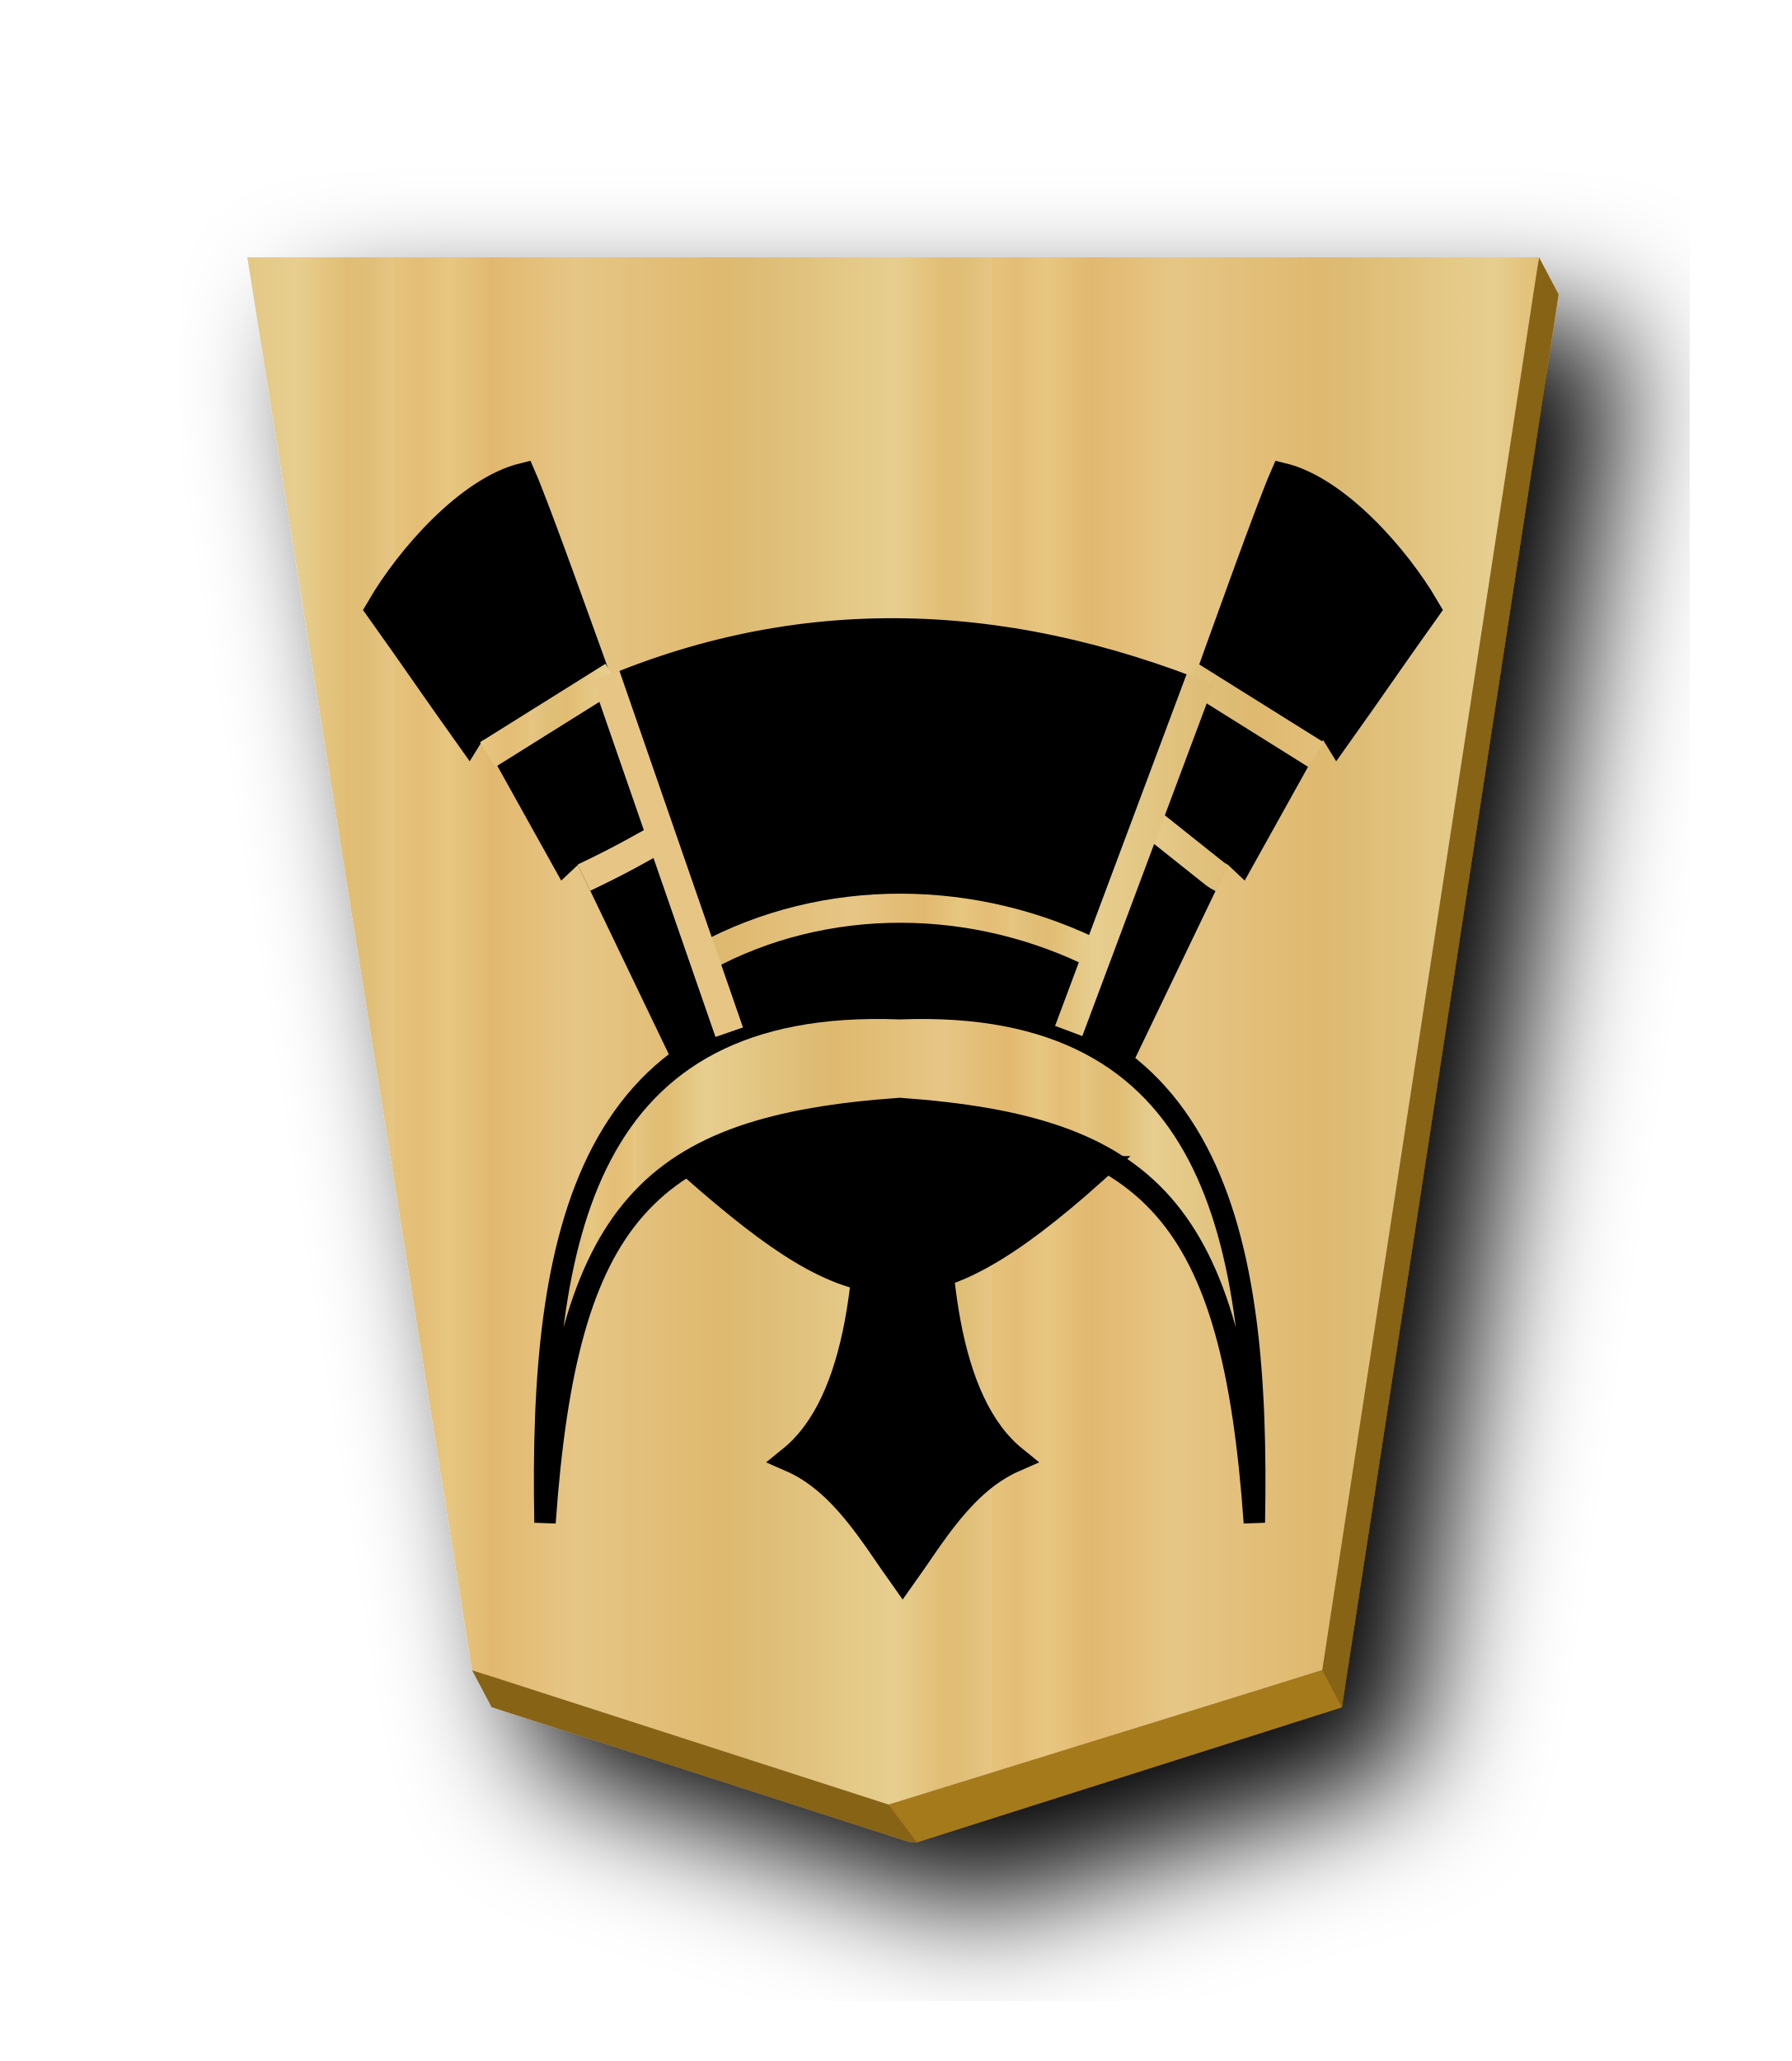
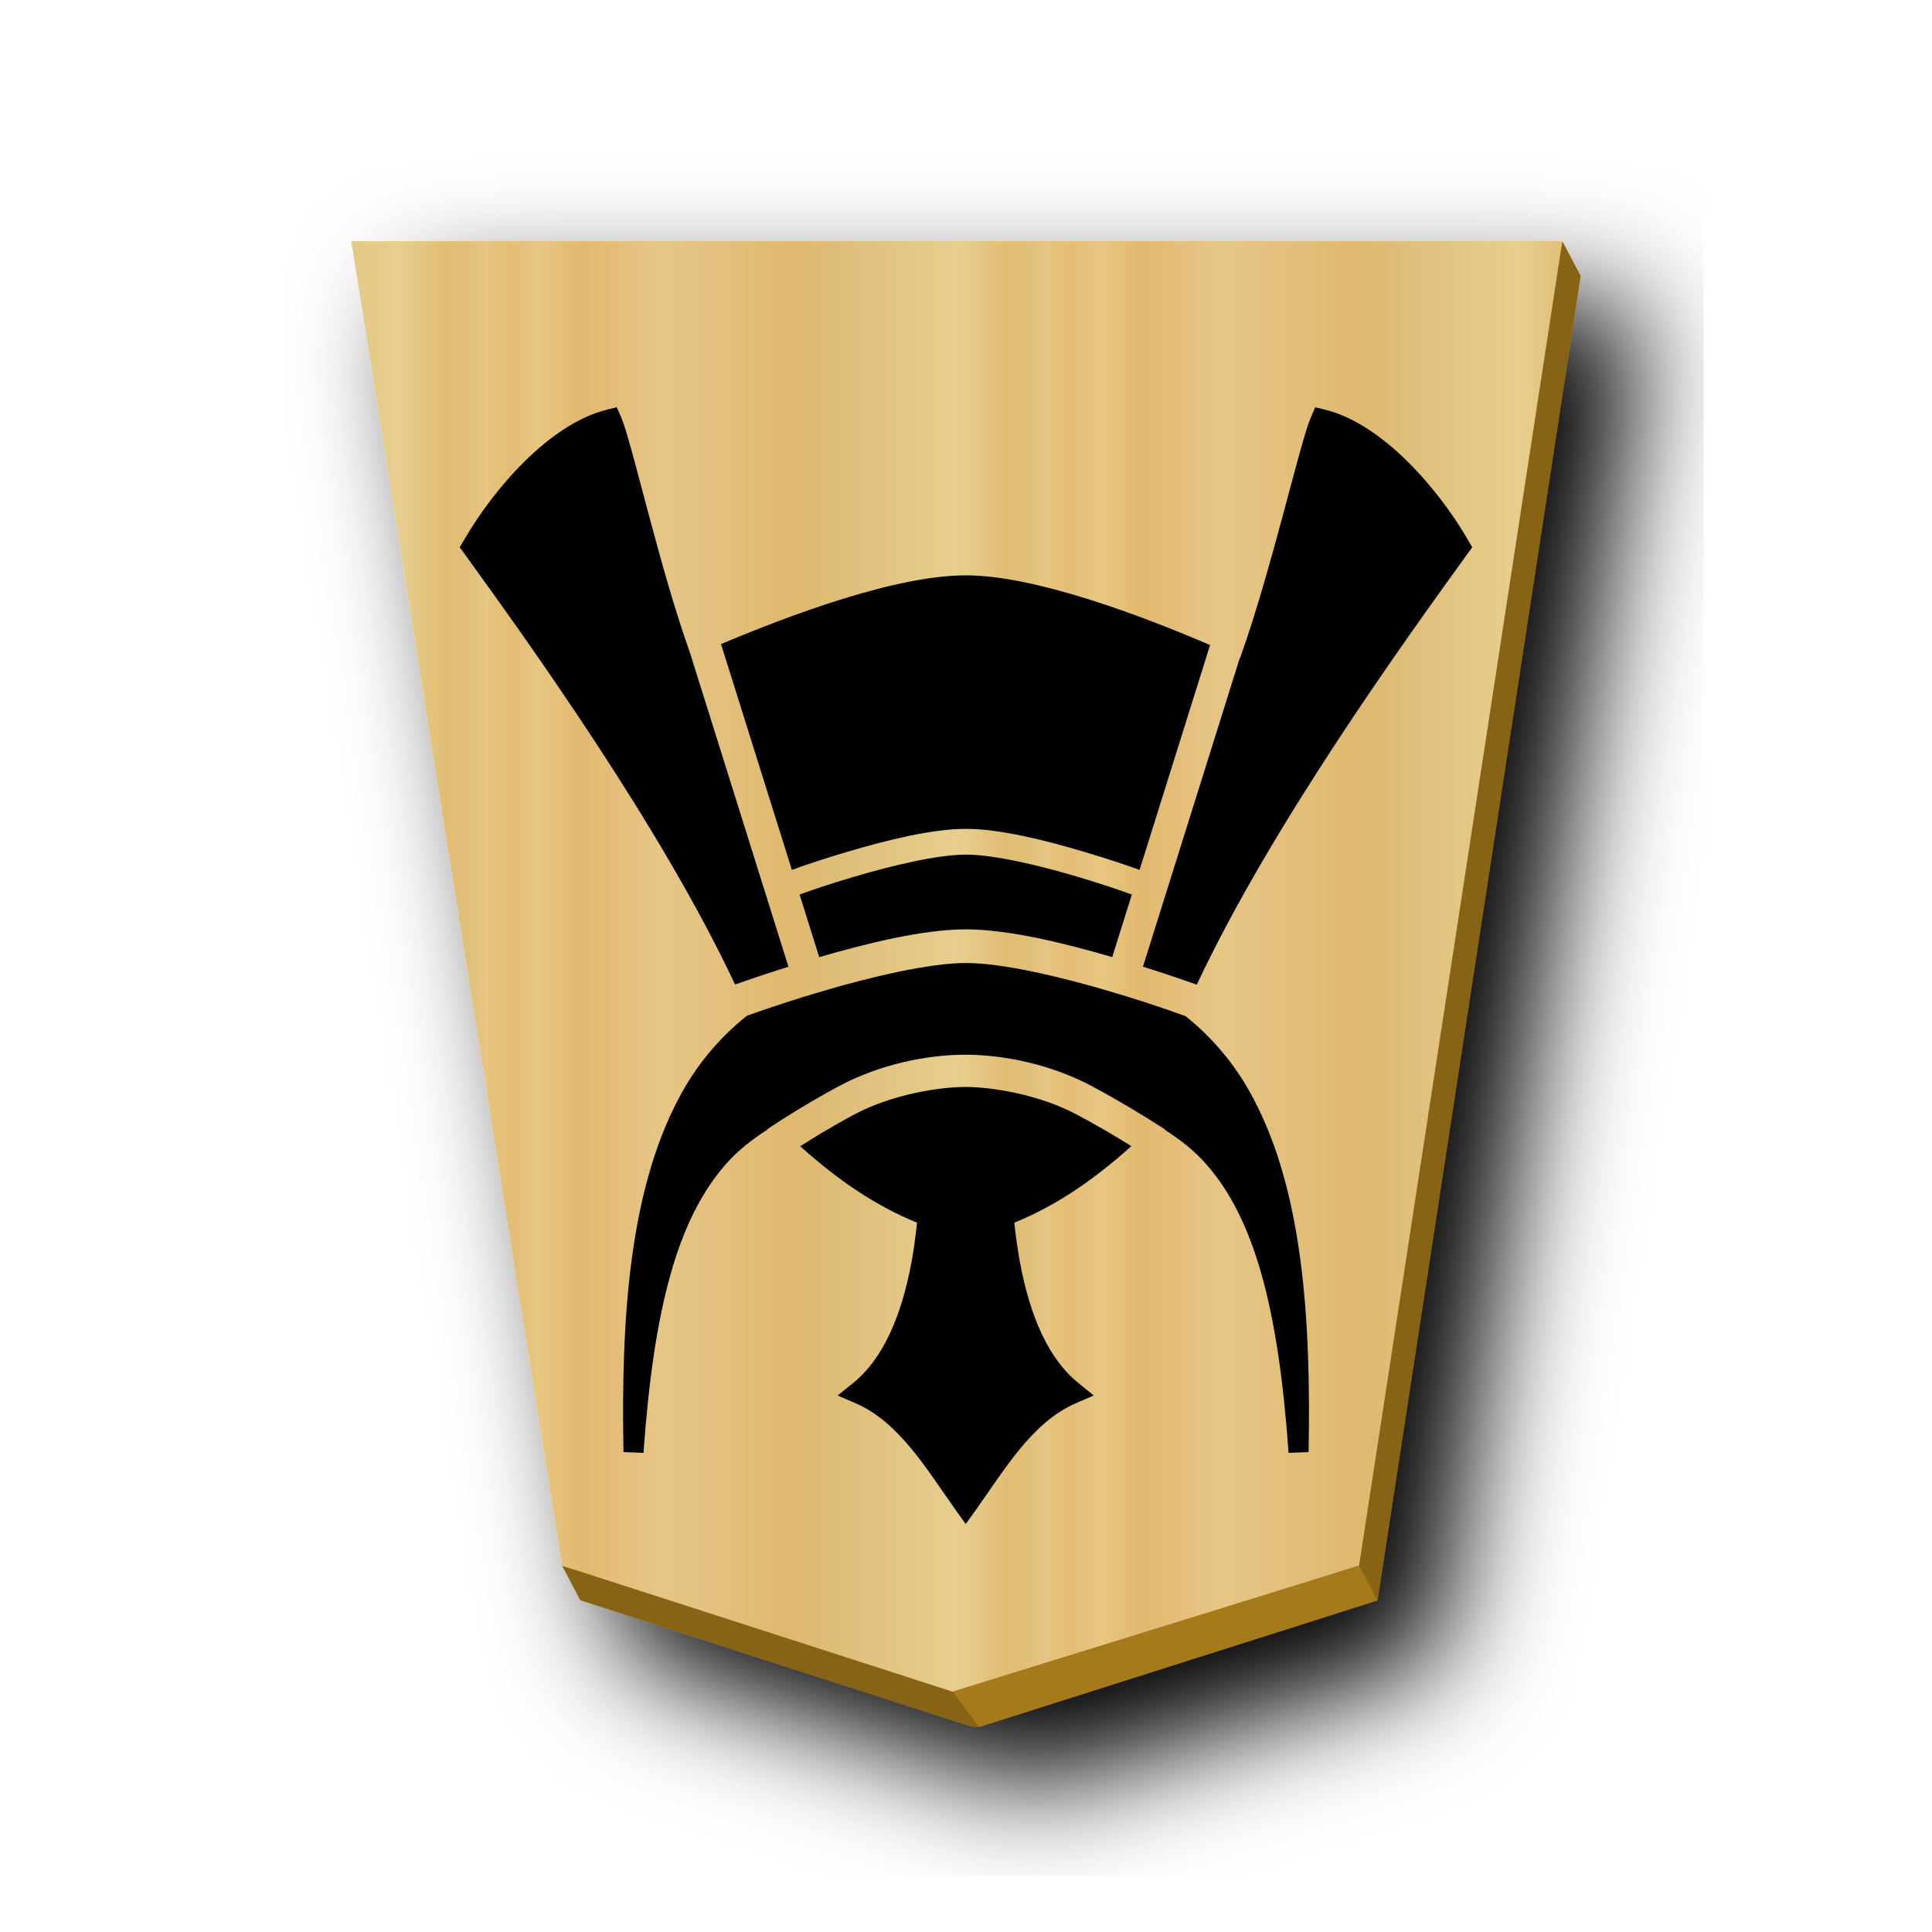
- <svg xmlns="http://www.w3.org/2000/svg" xmlns:xlink="http://www.w3.org/1999/xlink" width="52.157" height="60" version="1.1" id="svg1717">
-   <defs id="defs1721">
-     <filter style="color-interpolation-filters:sRGB" id="filter1552">
-       <feFlood flood-opacity="0.498" flood-color="rgb(0,0,0)" result="flood" id="feFlood1542" />
-       <feComposite in="flood" in2="SourceGraphic" operator="in" result="composite1" id="feComposite1544" />
-       <feGaussianBlur in="composite1" stdDeviation="2.5" result="blur" id="feGaussianBlur1546" />
-       <feOffset dx="4.57967e-15" dy="4.41314e-15" result="offset" id="feOffset1548" />
-       <feComposite in="SourceGraphic" in2="offset" operator="over" result="composite2" id="feComposite1550" />
+ <svg xmlns="http://www.w3.org/2000/svg" xmlns:xlink="http://www.w3.org/1999/xlink" viewBox="0 0 60 60">
+   <defs>
+     <linearGradient id="1GI_svg__a">
+       <stop offset="0" stop-color="#dfb459" />
+       <stop offset=".033" stop-color="#dead54" />
+       <stop offset=".093" stop-color="#e1b85f" />
+       <stop offset=".165" stop-color="#dba84d" />
+       <stop offset=".305" stop-color="#dfb765" />
+       <stop offset=".539" stop-color="#d8a94e" />
+       <stop offset=".586" stop-color="#d5ab53" />
+       <stop offset=".84" stop-color="#e0bf6e" />
+       <stop offset=".924" stop-color="#daae52" />
+       <stop offset=".962" stop-color="#d9af57" />
+       <stop offset="1" stop-color="#e1b663" />
+     </linearGradient>
+     <linearGradient xlink:href="#1GI_svg__a" id="1GI_svg__c" x1="148.368" x2="129.504" y1="49.819" y2="49.819" gradientUnits="userSpaceOnUse" spreadMethod="repeat" />
+     <linearGradient id="1GI_svg__b">
+       <stop offset="0" stop-color="#e5c37b" />
+       <stop offset=".042" stop-color="#e4bd76" />
+       <stop offset=".093" stop-color="#e7c781" />
+       <stop offset=".165" stop-color="#e2b86e" />
+       <stop offset=".305" stop-color="#e6c686" />
+       <stop offset=".539" stop-color="#dfb96f" />
+       <stop offset=".586" stop-color="#ddbb73" />
+       <stop offset=".84" stop-color="#e7ce8f" />
+       <stop offset=".924" stop-color="#e1bd73" />
+       <stop offset=".962" stop-color="#e0bf78" />
+       <stop offset="1" stop-color="#e7c685" />
+     </linearGradient>
+     <linearGradient xlink:href="#1GI_svg__b" id="1GI_svg__e" x1="148.368" x2="129.504" y1="49.819" y2="49.819" gradientUnits="userSpaceOnUse" spreadMethod="repeat" />
+     <filter id="1GI_svg__d">
+       <feGaussianBlur in="SourceAlpha" result="blur" stdDeviation="2" />
+       <feOffset dx="2" dy="2" result="offsetBlur" />
+       <feBlend in="SourceGraphic" in2="offsetBlur" />
    </filter>
-     <filter style="color-interpolation-filters:sRGB" id="filter1540">
-       <feFlood flood-opacity="0.498" flood-color="rgb(0,0,0)" result="flood" id="feFlood1530" />
-       <feComposite in="flood" in2="SourceGraphic" operator="in" result="composite1" id="feComposite1532" />
-       <feGaussianBlur in="composite1" stdDeviation="2.5" result="blur" id="feGaussianBlur1534" />
-       <feOffset dx="4.57967e-15" dy="4.41314e-15" result="offset" id="feOffset1536" />
-       <feComposite in="SourceGraphic" in2="offset" operator="over" result="composite2" id="feComposite1538" />
-     </filter>
-     <filter id="drop-shadow-9">
-       <feGaussianBlur in="SourceAlpha" result="blur" stdDeviation="2" id="feGaussianBlur5056" />
-       <feOffset result="offsetBlur" dx="2" dy="2" id="feOffset5058" />
-       <feBlend in="SourceGraphic" in2="offsetBlur" mode="normal" id="feBlend5060" />
-     </filter>
-     <filter id="drop-shadow-2">
-       <feGaussianBlur in="SourceAlpha" result="blur" stdDeviation="2" id="feGaussianBlur6807" />
-       <feOffset result="offsetBlur" dx="2" dy="2" id="feOffset6809" />
-       <feBlend in="SourceGraphic" in2="offsetBlur" mode="normal" id="feBlend6811" />
-     </filter>
-     <filter id="drop-shadow-2-8">
-       <feGaussianBlur in="SourceAlpha" result="blur" stdDeviation="2" id="feGaussianBlur6807-2" />
-       <feOffset result="offsetBlur" dx="2" dy="2" id="feOffset6809-8" />
-       <feBlend in="SourceGraphic" in2="offsetBlur" mode="normal" id="feBlend6811-0" />
-     </filter>
-     <filter id="drop-shadow-6">
-       <feGaussianBlur in="SourceAlpha" result="blur" stdDeviation="2" id="feGaussianBlur5056-9" />
-       <feOffset result="offsetBlur" dx="2" dy="2" id="feOffset5058-0" />
-       <feBlend in="SourceGraphic" in2="offsetBlur" mode="normal" id="feBlend5060-9" />
-     </filter>
-     <filter id="drop-shadow-27">
-       <feGaussianBlur in="SourceAlpha" result="blur" stdDeviation="2" id="feGaussianBlur5056-5" />
-       <feOffset result="offsetBlur" dx="2" dy="2" id="feOffset5058-6" />
-       <feBlend in="SourceGraphic" in2="offsetBlur" mode="normal" id="feBlend5060-96" />
-     </filter>
-     <filter id="drop-shadow-2-88">
-       <feGaussianBlur in="SourceAlpha" result="blur" stdDeviation="2" id="feGaussianBlur6807-1" />
-       <feOffset result="offsetBlur" dx="2" dy="2" id="feOffset6809-5" />
-       <feBlend in="SourceGraphic" in2="offsetBlur" mode="normal" id="feBlend6811-7" />
-     </filter>
-     <filter id="drop-shadow-2-6">
-       <feGaussianBlur in="SourceAlpha" result="blur" stdDeviation="2" id="feGaussianBlur6807-4" />
-       <feOffset result="offsetBlur" dx="2" dy="2" id="feOffset6809-6" />
-       <feBlend in="SourceGraphic" in2="offsetBlur" mode="normal" id="feBlend6811-8" />
-     </filter>
-     <filter id="drop-shadow-62">
-       <feGaussianBlur in="SourceAlpha" result="blur" stdDeviation="2" id="feGaussianBlur5056-7" />
-       <feOffset result="offsetBlur" dx="2" dy="2" id="feOffset5058-9" />
-       <feBlend in="SourceGraphic" in2="offsetBlur" mode="normal" id="feBlend5060-1" />
-     </filter>
-     <filter id="drop-shadow-1">
-       <feGaussianBlur in="SourceAlpha" result="blur" stdDeviation="2" id="feGaussianBlur5056-0" />
-       <feOffset result="offsetBlur" dx="2" dy="2" id="feOffset5058-7" />
-       <feBlend in="SourceGraphic" in2="offsetBlur" mode="normal" id="feBlend5060-4" />
-     </filter>
-     <filter id="drop-shadow-2-67">
-       <feGaussianBlur in="SourceAlpha" result="blur" stdDeviation="2" id="feGaussianBlur6807-7" />
-       <feOffset result="offsetBlur" dx="2" dy="2" id="feOffset6809-4" />
-       <feBlend in="SourceGraphic" in2="offsetBlur" mode="normal" id="feBlend6811-74" />
-     </filter>
-     <filter id="drop-shadow-2-86">
-       <feGaussianBlur in="SourceAlpha" result="blur" stdDeviation="2" id="feGaussianBlur6807-6" />
-       <feOffset result="offsetBlur" dx="2" dy="2" id="feOffset6809-9" />
-       <feBlend in="SourceGraphic" in2="offsetBlur" mode="normal" id="feBlend6811-1" />
-     </filter>
-     <filter id="drop-shadow-22">
-       <feGaussianBlur in="SourceAlpha" result="blur" stdDeviation="2" id="feGaussianBlur5056-0-5" />
-       <feOffset result="offsetBlur" dx="2" dy="2" id="feOffset5058-0-0" />
-       <feBlend in="SourceGraphic" in2="offsetBlur" mode="normal" id="feBlend5060-0" />
-     </filter>
-     <filter id="drop-shadow-2-8-6">
-       <feGaussianBlur in="SourceAlpha" result="blur" stdDeviation="2" id="feGaussianBlur6807-40" />
-       <feOffset result="offsetBlur" dx="2" dy="2" id="feOffset6809-4-3" />
-       <feBlend in="SourceGraphic" in2="offsetBlur" mode="normal" id="feBlend6811-3" />
-     </filter>
-     <filter id="drop-shadow-5">
-       <feGaussianBlur in="SourceAlpha" result="blur" stdDeviation="2" id="feGaussianBlur5056-6" />
-       <feOffset result="offsetBlur" dx="2" dy="2" id="feOffset5058-2" />
-       <feBlend in="SourceGraphic" in2="offsetBlur" mode="normal" id="feBlend5060-8" />
-     </filter>
-     <filter id="drop-shadow-5-9">
-       <feGaussianBlur in="SourceAlpha" result="blur" stdDeviation="2" id="feGaussianBlur5056-6-0" />
-       <feOffset result="offsetBlur" dx="2" dy="2" id="feOffset5058-2-0" />
-       <feBlend in="SourceGraphic" in2="offsetBlur" mode="normal" id="feBlend5060-8-3" />
-     </filter>
-     <filter id="drop-shadow-2-84">
-       <feGaussianBlur in="SourceAlpha" result="blur" stdDeviation="2" id="feGaussianBlur6807-9" />
-       <feOffset result="offsetBlur" dx="2" dy="2" id="feOffset6809-5-9" />
-       <feBlend in="SourceGraphic" in2="offsetBlur" mode="normal" id="feBlend6811-1-9" />
-     </filter>
-     <filter id="drop-shadow-5-7">
-       <feGaussianBlur in="SourceAlpha" result="blur" stdDeviation="2" id="feGaussianBlur5056-6-4" />
-       <feOffset result="offsetBlur" dx="2" dy="2" id="feOffset5058-2-07" />
-       <feBlend in="SourceGraphic" in2="offsetBlur" mode="normal" id="feBlend5060-8-9" />
-     </filter>
-     <filter id="drop-shadow-5-0">
-       <feGaussianBlur in="SourceAlpha" result="blur" stdDeviation="2" id="feGaussianBlur5056-6-2" />
-       <feOffset result="offsetBlur" dx="2" dy="2" id="feOffset5058-2-2" />
-       <feBlend in="SourceGraphic" in2="offsetBlur" mode="normal" id="feBlend5060-8-4" />
-     </filter>
-     <filter id="drop-shadow-2-8-6-3">
-       <feGaussianBlur in="SourceAlpha" result="blur" stdDeviation="2" id="feGaussianBlur6807-40-7" />
-       <feOffset result="offsetBlur" dx="2" dy="2" id="feOffset6809-4-3-6" />
-       <feBlend in="SourceGraphic" in2="offsetBlur" mode="normal" id="feBlend6811-3-1" />
-     </filter>
-     <filter id="drop-shadow-2-8-6-8">
-       <feGaussianBlur in="SourceAlpha" result="blur" stdDeviation="2" id="feGaussianBlur6807-40-6" />
-       <feOffset result="offsetBlur" dx="2" dy="2" id="feOffset6809-4-3-1" />
-       <feBlend in="SourceGraphic" in2="offsetBlur" mode="normal" id="feBlend6811-3-8" />
-     </filter>
-     <filter id="drop-shadow-22-1">
-       <feGaussianBlur in="SourceAlpha" result="blur" stdDeviation="2" id="feGaussianBlur5056-0-5-5" />
-       <feOffset result="offsetBlur" dx="2" dy="2" id="feOffset5058-0-0-8" />
-       <feBlend in="SourceGraphic" in2="offsetBlur" mode="normal" id="feBlend5060-0-4" />
-     </filter>
-     <linearGradient id="linearGradient12530">
-       <stop style="stop-color:#dfb459;stop-opacity:1" offset="0" id="stop12526" />
-       <stop id="stop16843" offset="0.033" style="stop-color:#dead54;stop-opacity:1" />
-       <stop id="stop12556" offset="0.093" style="stop-color:#e1b85f;stop-opacity:1" />
-       <stop id="stop12532" offset="0.165" style="stop-color:#dba84d;stop-opacity:1" />
-       <stop style="stop-color:#dfb765;stop-opacity:1" offset="0.305" id="stop12564" />
-       <stop style="stop-color:#d8a94e;stop-opacity:1" offset="0.539" id="stop12558" />
-       <stop id="stop12562" offset="0.586" style="stop-color:#d5ab53;stop-opacity:1" />
-       <stop style="stop-color:#e0bf6e;stop-opacity:1" offset="0.84" id="stop12534" />
-       <stop id="stop16845" offset="0.924" style="stop-color:#daae52;stop-opacity:1" />
-       <stop id="stop12560" offset="0.962" style="stop-color:#d9af57;stop-opacity:1" />
-       <stop style="stop-color:#e1b663;stop-opacity:1" offset="1" id="stop12528" />
-     </linearGradient>
-     <filter id="drop-shadow-22-2">
-       <feGaussianBlur in="SourceAlpha" result="blur" stdDeviation="2" id="feGaussianBlur5056-0-5-1" />
-       <feOffset result="offsetBlur" dx="2" dy="2" id="feOffset5058-0-0-3" />
-       <feBlend in="SourceGraphic" in2="offsetBlur" mode="normal" id="feBlend5060-0-1" />
-     </filter>
-     <linearGradient xlink:href="#linearGradient12530" id="linearGradient11689" x1="148.368" y1="49.819" x2="129.504" y2="49.819" gradientUnits="userSpaceOnUse" spreadMethod="repeat" />
-     <linearGradient xlink:href="#linearGradient11760" id="linearGradient60400" x1="-40.518" y1="236.614" x2="184.164" y2="236.614" gradientUnits="userSpaceOnUse" spreadMethod="repeat" />
-     <linearGradient xlink:href="#linearGradient11760" id="linearGradient60416" x1="262.772" y1="142.935" x2="280.5" y2="142.935" gradientUnits="userSpaceOnUse" spreadMethod="repeat" />
-     <linearGradient xlink:href="#linearGradient11760" id="linearGradient60440" x1="295.323" y1="90.705" x2="311.338" y2="90.705" gradientUnits="userSpaceOnUse" />
-     <linearGradient xlink:href="#linearGradient11760" id="linearGradient60432" x1="296.145" y1="93.368" x2="313.361" y2="93.368" gradientUnits="userSpaceOnUse" spreadMethod="repeat" />
-     <linearGradient xlink:href="#linearGradient11760" id="linearGradient60408" x1="294.715" y1="93.394" x2="311.827" y2="93.394" gradientUnits="userSpaceOnUse" />
-     <filter id="drop-shadow-22-29">
-       <feGaussianBlur in="SourceAlpha" result="blur" stdDeviation="2" id="feGaussianBlur5056-0-5-3" />
-       <feOffset result="offsetBlur" dx="2" dy="2" id="feOffset5058-0-0-1" />
-       <feBlend in="SourceGraphic" in2="offsetBlur" mode="normal" id="feBlend5060-0-2" />
-     </filter>
-     <filter id="drop-shadow-2-84-1-4">
-       <feGaussianBlur in="SourceAlpha" result="blur" stdDeviation="2" id="feGaussianBlur6807-9-0-2" />
-       <feOffset result="offsetBlur" dx="2" dy="2" id="feOffset6809-5-3-5" />
-       <feBlend in="SourceGraphic" in2="offsetBlur" mode="normal" id="feBlend6811-1-0-4" />
-     </filter>
-     <linearGradient id="linearGradient11760">
-       <stop id="stop11738" offset="0" style="stop-color:#e5c37b;stop-opacity:1" />
-       <stop style="stop-color:#e4bd76;stop-opacity:1" offset="0.042" id="stop11740" />
-       <stop style="stop-color:#e7c781;stop-opacity:1" offset="0.093" id="stop11742" />
-       <stop style="stop-color:#e2b86e;stop-opacity:1" offset="0.165" id="stop11744" />
-       <stop id="stop11746" offset="0.305" style="stop-color:#e6c686;stop-opacity:1" />
-       <stop id="stop11748" offset="0.539" style="stop-color:#dfb96f;stop-opacity:1" />
-       <stop style="stop-color:#ddbb73;stop-opacity:1" offset="0.586" id="stop11750" />
-       <stop id="stop11752" offset="0.84" style="stop-color:#e7ce8f;stop-opacity:1" />
-       <stop style="stop-color:#e1bd73;stop-opacity:1" offset="0.924" id="stop11754" />
-       <stop style="stop-color:#e0bf78;stop-opacity:1" offset="0.962" id="stop11756" />
-       <stop id="stop11758" offset="1" style="stop-color:#e7c685;stop-opacity:1" />
-     </linearGradient>
-     <linearGradient xlink:href="#linearGradient11760" id="linearGradient14143" gradientUnits="userSpaceOnUse" x1="148.368" y1="49.819" x2="129.504" y2="49.819" spreadMethod="repeat" />
  </defs>
-   <filter id="drop-shadow">
-     <feGaussianBlur in="SourceAlpha" result="blur" stdDeviation="2" id="feGaussianBlur1692" />
-     <feOffset result="offsetBlur" dx="2" dy="2" id="feOffset1694" />
-     <feBlend in="SourceGraphic" in2="offsetBlur" mode="normal" id="feBlend1696" />
-   </filter>
-   <g style="display:inline" id="g8300" transform="translate(-229.8976,-144.8817)">
-     <g id="g6832-4" transform="matrix(0.9230881,0,0,0.9230881,137.4419,124.8479)" style="display:inline;fill:url(#linearGradient11689);fill-opacity:1;filter:url(#drop-shadow-2-84)">
-       <g style="fill:url(#linearGradient11689);fill-opacity:1.0" id="g6830-3" transform="rotate(180,45.5785,23.8125)">
-         <path style="fill:#876419;fill-opacity:1;stroke-width:0.923" d="M 44.811 7.49 L 44.594 8.57 L 7.771 8.57 L 14.164 48.752 L 13.742 48.621 L 14.314 49.701 L 26.443 53.615 C 26.526 53.631 26.609 53.643 26.693 53.633 L 39.07 49.701 L 45.381 8.57 L 44.811 7.49 z " transform="matrix(-1.08332,0,0,-1.08332,-9.002188,25.92191)" id="path11691" />
-         <path id="path6814-84" d="m -37.299,-31.01 -13.409,4.26 -6.837,44.558 40.743,1.56e-4 -7.088,-44.558 -13.138,-4.239 c -0.09,-0.017 -0.18,-0.032 -0.271,-0.021 z" style="fill:url(#linearGradient14143);fill-opacity:1" />
-       </g>
-     </g>
-     <path style="fill:#a57a1b;stroke:none;stroke-width:1px;stroke-linecap:butt;stroke-linejoin:miter;stroke-opacity:1;fill-opacity:1" d="m 255.768,197.416 0.823,1.099 12.377,-3.932 -0.572,-1.08 z" id="path11700" />
-     <g id="g4765-8" transform="matrix(-0.8466389,0,0,-0.8466389,523.2618,248.7218)" style="display:inline;stroke-width:1;stroke-miterlimit:4;stroke-dasharray:none">
-       <g id="g4749-0" style="stroke-width:1;stroke-miterlimit:4;stroke-dasharray:none">
-         <g id="g4698-6" transform="translate(-0.1909194)" style="stroke-width:1;stroke-miterlimit:4;stroke-dasharray:none">
-           <g style="stroke:#000000;stroke-width:1;stroke-miterlimit:4;stroke-dasharray:none" transform="translate(31.46625,-52.3259)" id="g4642-5">
-             <path style="fill:#000000;stroke:#000000;stroke-width:1;stroke-linecap:butt;stroke-linejoin:miter;stroke-miterlimit:4;stroke-dasharray:none;stroke-opacity:1" d="m 282.83,136.555 c 0.204,-5.886 -0.282,-11.142 -3.009,-13.33 2.021,-0.874 3.211,-2.979 4.365,-4.579 1.153,1.599 2.344,3.705 4.365,4.579 -2.727,2.187 -3.213,7.444 -3.009,13.33 v 4e-5 c -0.479,0.154 -0.912,0.23 -1.356,0.233 -0.444,-0.003 -0.877,-0.079 -1.356,-0.233 z" id="path4543-7-5" transform="matrix(0.8817882,0,0,0.8893486,33.59414,15.21736)" />
-             <path transform="matrix(0.06852995,0,0,0.08094496,265.4334,113.5891)" style="fill:url(#linearGradient60400);fill-opacity:1.0;stroke:#000000;stroke-width:10.741;stroke-linecap:butt;stroke-linejoin:miter;stroke-miterlimit:4;stroke-dasharray:none;stroke-opacity:1" d="M 97.159,111.627 C 94.395,233.017 116.773,335.819 275.143,330.702 433.513,335.819 455.891,233.017 453.127,111.627 442.062,243.914 401.615,279.031 275.143,286.665 148.672,279.031 108.224,243.914 97.159,111.627 Z" id="path4545-5" />
-             <path transform="matrix(0.06852995,0,0,0.08094496,265.4334,113.5891)" style="fill:#000000;stroke:#000000;stroke-width:13.427;stroke-linecap:butt;stroke-linejoin:miter;stroke-miterlimit:4;stroke-dasharray:none;stroke-opacity:1" d="m 166.796,305.119 -54.464,95.975 -8.754,-6.962 -40.59,61.713 -7.283,-9.989 c -17.702,21.022 -27.021,32.762 -44.724,53.783 14.216,20.56 44.129,49.69 71.961,55.397 13.293,-25.846 83.134,-195.794 102.034,-237.339 m 195.234,-12.578 54.464,95.975 8.754,-6.962 40.59,61.713 7.283,-9.989 c 17.702,21.022 27.021,32.762 44.724,53.783 -14.216,20.56 -44.129,49.69 -71.961,55.397 -13.293,-25.846 -83.134,-195.794 -102.034,-237.339" id="path4555-4" />
-             <path style="fill:#000000;stroke:#000000;stroke-width:0.985;stroke-linecap:butt;stroke-linejoin:miter;stroke-miterlimit:4;stroke-dasharray:none;stroke-opacity:1" d="m 273.596,150.941 c 7.368,2.998 14.491,3.094 21.344,0 l -4.026,-11.426 c -4.026,1.6 -9.195,1.934 -13.229,-0.091 z" id="path4559-6" />
-             <path style="fill:none;stroke:url(#linearGradient60416);stroke-width:1;stroke-linecap:butt;stroke-linejoin:miter;stroke-miterlimit:4;stroke-dasharray:none;stroke-opacity:1" d="m 277.406,142.092 c 4.274,2.181 9.44,2.241 13.607,-0.031" id="path4553-5" />
-           </g>
-           <path transform="translate(-0.7954951,2.740039)" style="fill:none;stroke:url(#linearGradient60440);stroke-width:1;stroke-linecap:butt;stroke-linejoin:miter;stroke-miterlimit:4;stroke-dasharray:none;stroke-opacity:1" d="m 305.46,89.714 c 0.226,0.11 0.292,0.192 0.382,0.255 l 2.239,1.784 m 19.327,-2.022 c -1.58,0.756 -1.927,1.009 -2.891,1.514" id="path4667-9" />
-           <path id="path4676-2" d="m 303.51,92.019 4.314,2.699 m 24.168,-2.699 -4.314,2.699" style="fill:none;stroke:url(#linearGradient60432);stroke-width:1;stroke-linecap:butt;stroke-linejoin:miter;stroke-miterlimit:4;stroke-dasharray:none;stroke-opacity:1" transform="translate(-2.069544,4.683662)" />
-           <path id="path4684-3" d="m 305.415,99.305 4.528,-12.106 m 11.674,-0.042 4.25,12.266" style="fill:none;stroke:url(#linearGradient60408);stroke-width:1;stroke-linecap:butt;stroke-linejoin:miter;stroke-miterlimit:4;stroke-dasharray:none;stroke-opacity:1" />
-         </g>
-         <path style="fill:#000000;stroke:#000000;stroke-width:1;stroke-linecap:butt;stroke-linejoin:miter;stroke-miterlimit:4;stroke-dasharray:none;stroke-opacity:1" d="m 308.939,82.397 c 5.872,-5.234 8.038,-4.799 13.62,0.085 -2.865,1.17 -3.08,1.033 -6.698,1.682 -3.343,-0.681 -2.766,-0.121 -6.921,-1.767 z" id="path4726-6" />
-       </g>
-     </g>
+   <g fill="url(#1GI_svg__c)" filter="url(#1GI_svg__d)" transform="translate(-88.746 -20.034)scale(.92309)">
+     <path fill="#876419" d="m148.703 29.817-.234 1.17h-39.89l6.924 43.53-.457-.142.62 1.17 13.14 4.24c.09.018.18.03.27.02l13.409-4.26 6.836-44.558z" />
+     <path fill="url(#1GI_svg__e)" d="m-37.3-31.01-13.408 4.26-6.837 44.558h40.743L-23.89-26.75l-13.138-4.239a.9.9 0 0 0-.271-.021z" transform="rotate(180 45.578 23.813)" />
  </g>
+   <path fill="#a57a1b" d="m29.58 52.534.823 1.099L42.78 49.7l-.572-1.08z" />
+   <path d="m29.992 47.33.303-.421c.88-1.232 1.746-2.733 3.103-3.324l.569-.247-.483-.392c-.912-.738-1.493-2.047-1.81-3.75a17 17 0 0 1-.174-1.225c1.321-.533 2.515-1.368 3.635-2.377a27 27 0 0 0-1.688-.976c-1.2-.643-2.68-.86-3.457-.862-.79 0-2.274.22-3.473.862-.746.4-1.278.735-1.664.98 1.118 1.007 2.308 1.84 3.627 2.373-.047.424-.1.837-.172 1.225-.317 1.703-.896 3.012-1.808 3.75l-.485.392.569.247c1.357.591 2.225 2.092 3.105 3.324zm10.025-2.21.622-.024c.08-4.184-.192-8.091-1.704-10.96a8 8 0 0 0-2.119-2.58 41 41 0 0 0-2.334-.764c-1.506-.448-3.34-.885-4.48-.885-1.143 0-2.984.437-4.494.885a42 42 0 0 0-2.309.752 8 8 0 0 0-2.133 2.591c-1.512 2.87-1.784 6.777-1.703 10.961l.621.024c.319-4.499 1.059-7.262 2.559-8.967.368-.419.806-.762 1.285-1.068l-.006-.01s.975-.67 2.225-1.34 2.718-.982 3.943-.98c1.214.001 2.68.313 3.93.982a32 32 0 0 1 2.258 1.336l-.008.012c.48.306.92.648 1.289 1.068 1.5 1.705 2.24 4.468 2.559 8.967zm-2.85-14.54c2.324-4.954 6.477-10.709 8.36-13.316l.195-.267-.17-.291c-.872-1.49-2.6-3.547-4.417-3.987l-.29-.07-.134.31c-.34.779-1.224 4.757-2.197 7.471l-.008-.004-3.01 9.594c.931.295 1.416.47 1.672.56zm-14.339-.005c.262-.092.735-.26 1.658-.553l-3.06-9.756c-.947-2.641-1.804-6.545-2.135-7.306l-.137-.311-.289.07c-1.816.44-3.544 2.496-4.416 3.987l-.172.29.195.268c1.883 2.606 6.032 8.36 8.356 13.31zm2.613-.85c1.5-.436 3.236-.864 4.56-.863 1.32 0 3.046.426 4.54.861l.61-1.943a32 32 0 0 0-1.712-.559c-1.156-.343-2.565-.68-3.44-.68-.876 0-2.29.337-3.45.68-.813.24-1.374.436-1.717.559zm9.95-2.71 2.189-6.983c-2.073-.887-5.395-2.16-7.58-2.164-2.176-.004-5.486 1.24-7.608 2.135l2.2 7.011a32 32 0 0 1 1.728-.562c1.189-.352 2.611-.712 3.68-.711 1.066 0 2.483.36 3.668.713.8.237 1.36.43 1.722.56z" enable-background="accumulate" overflow="visible" />
</svg>
